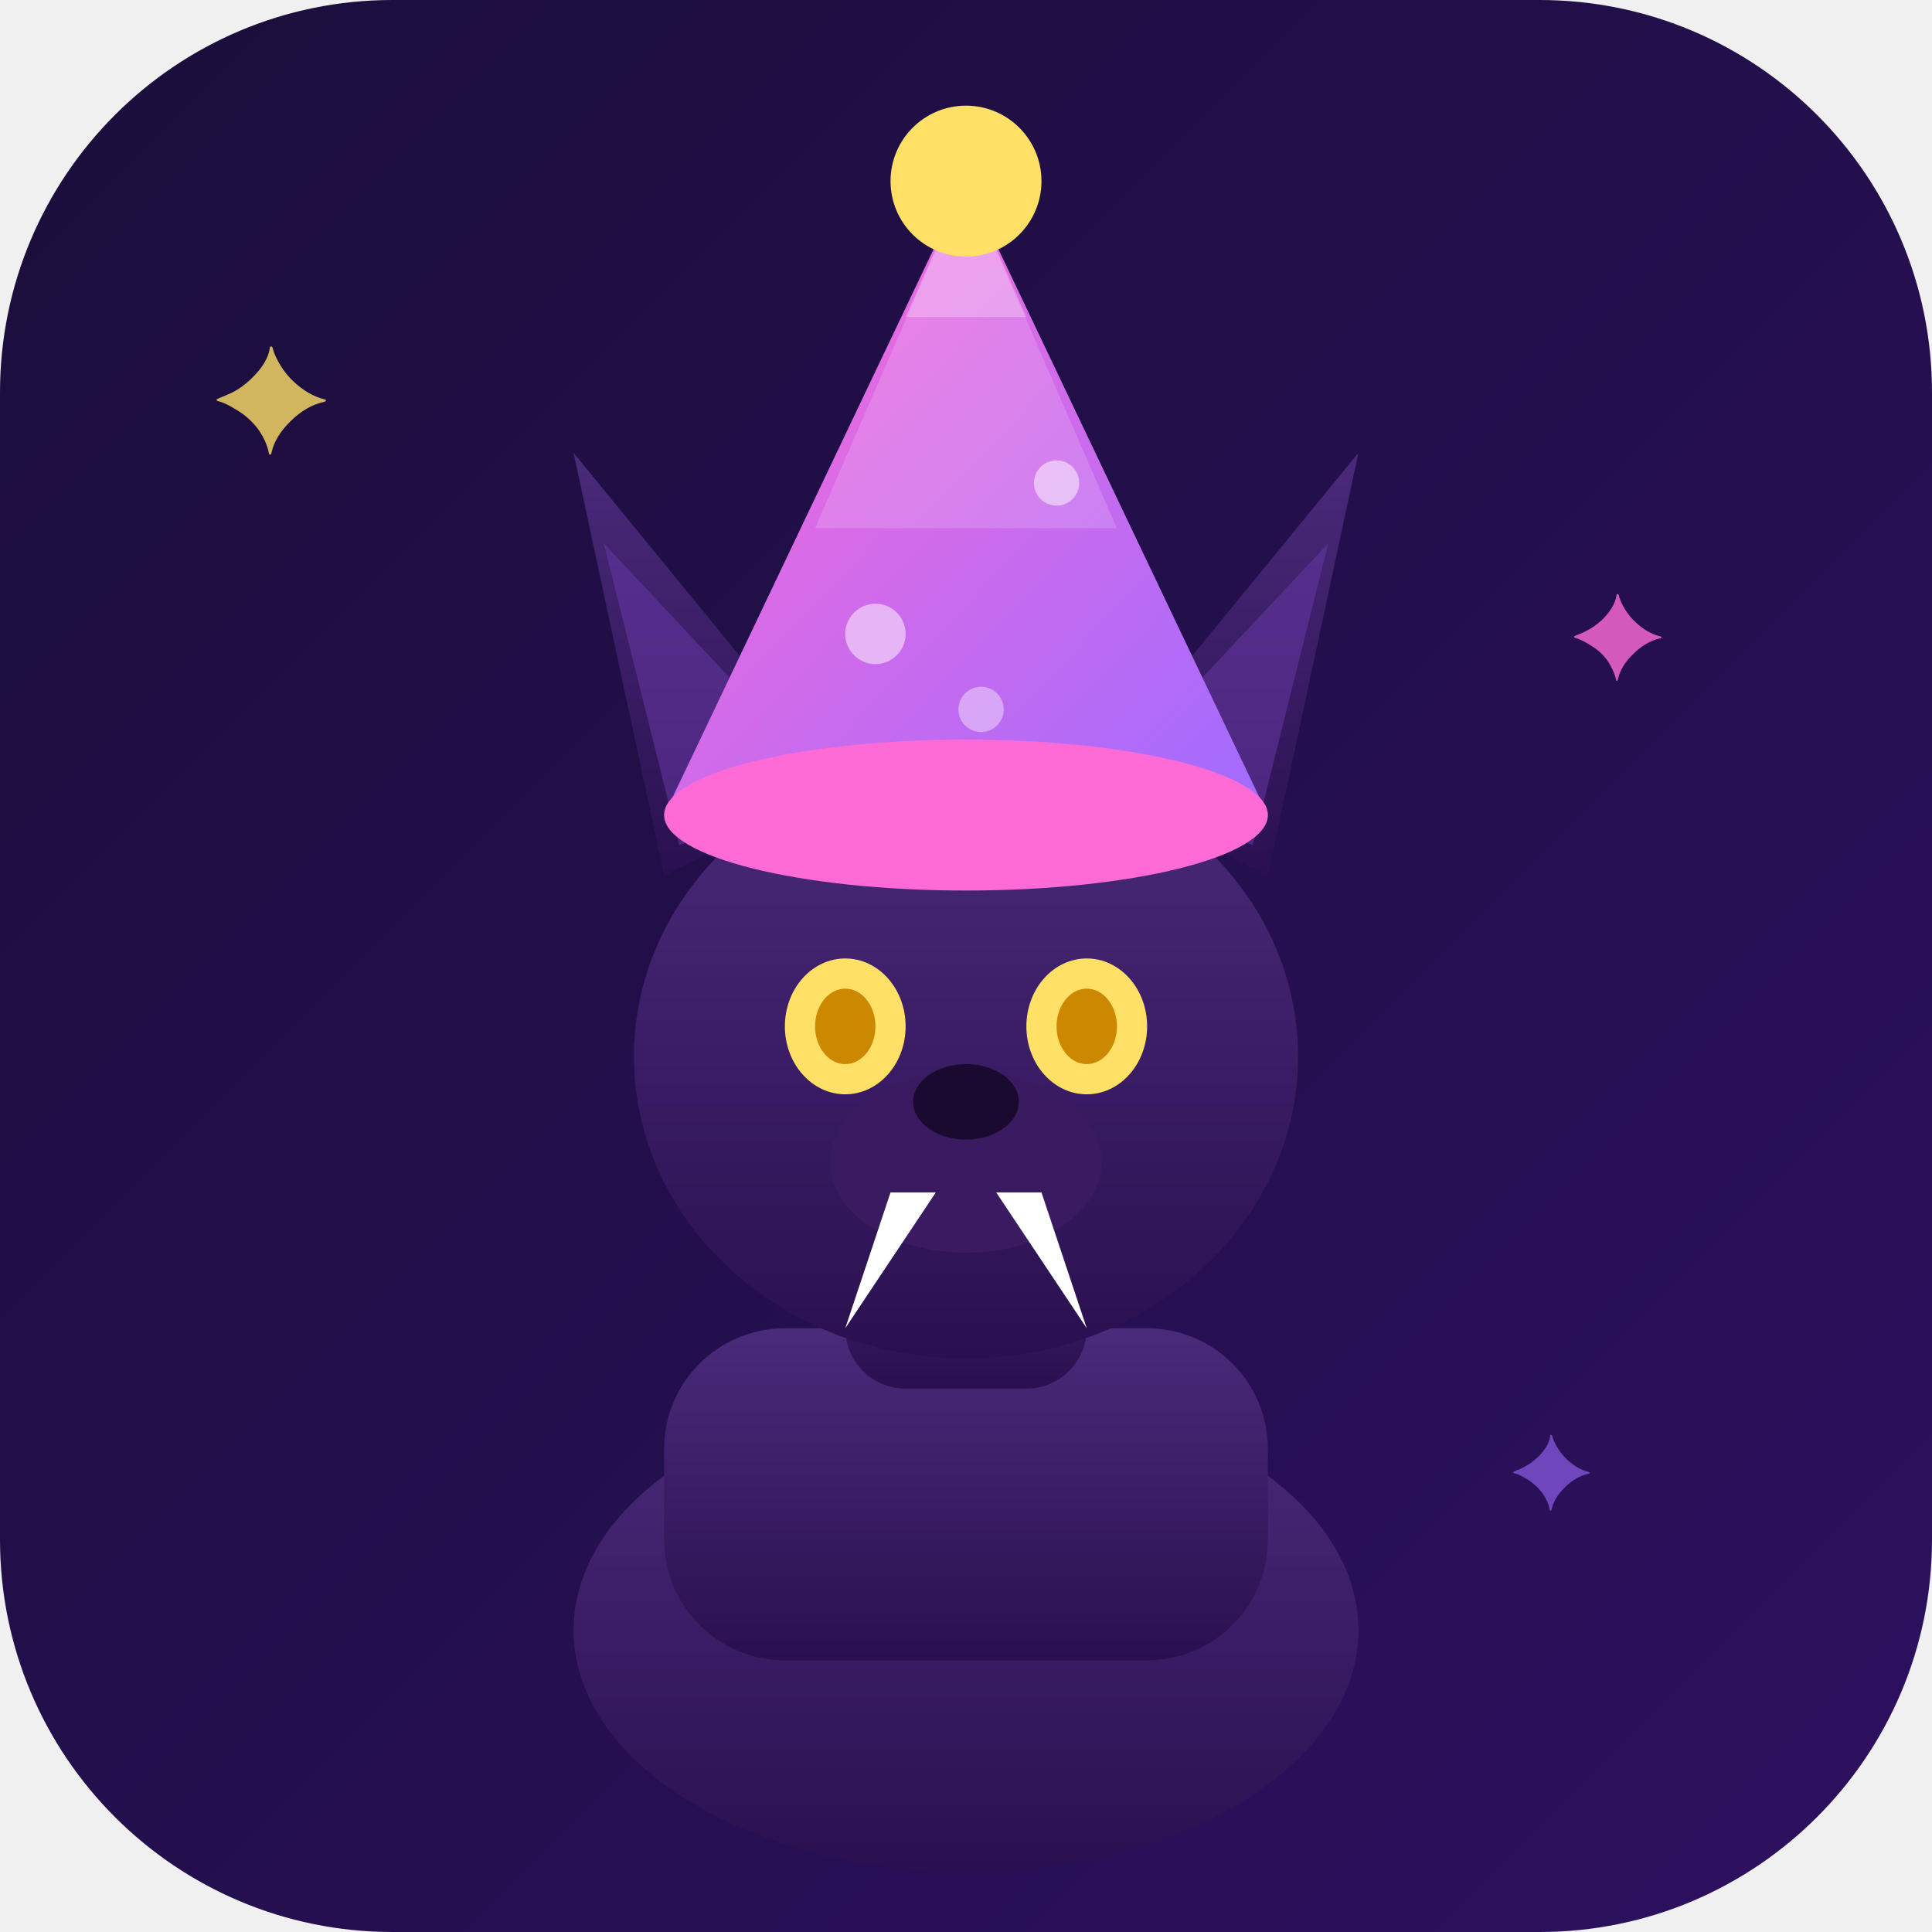
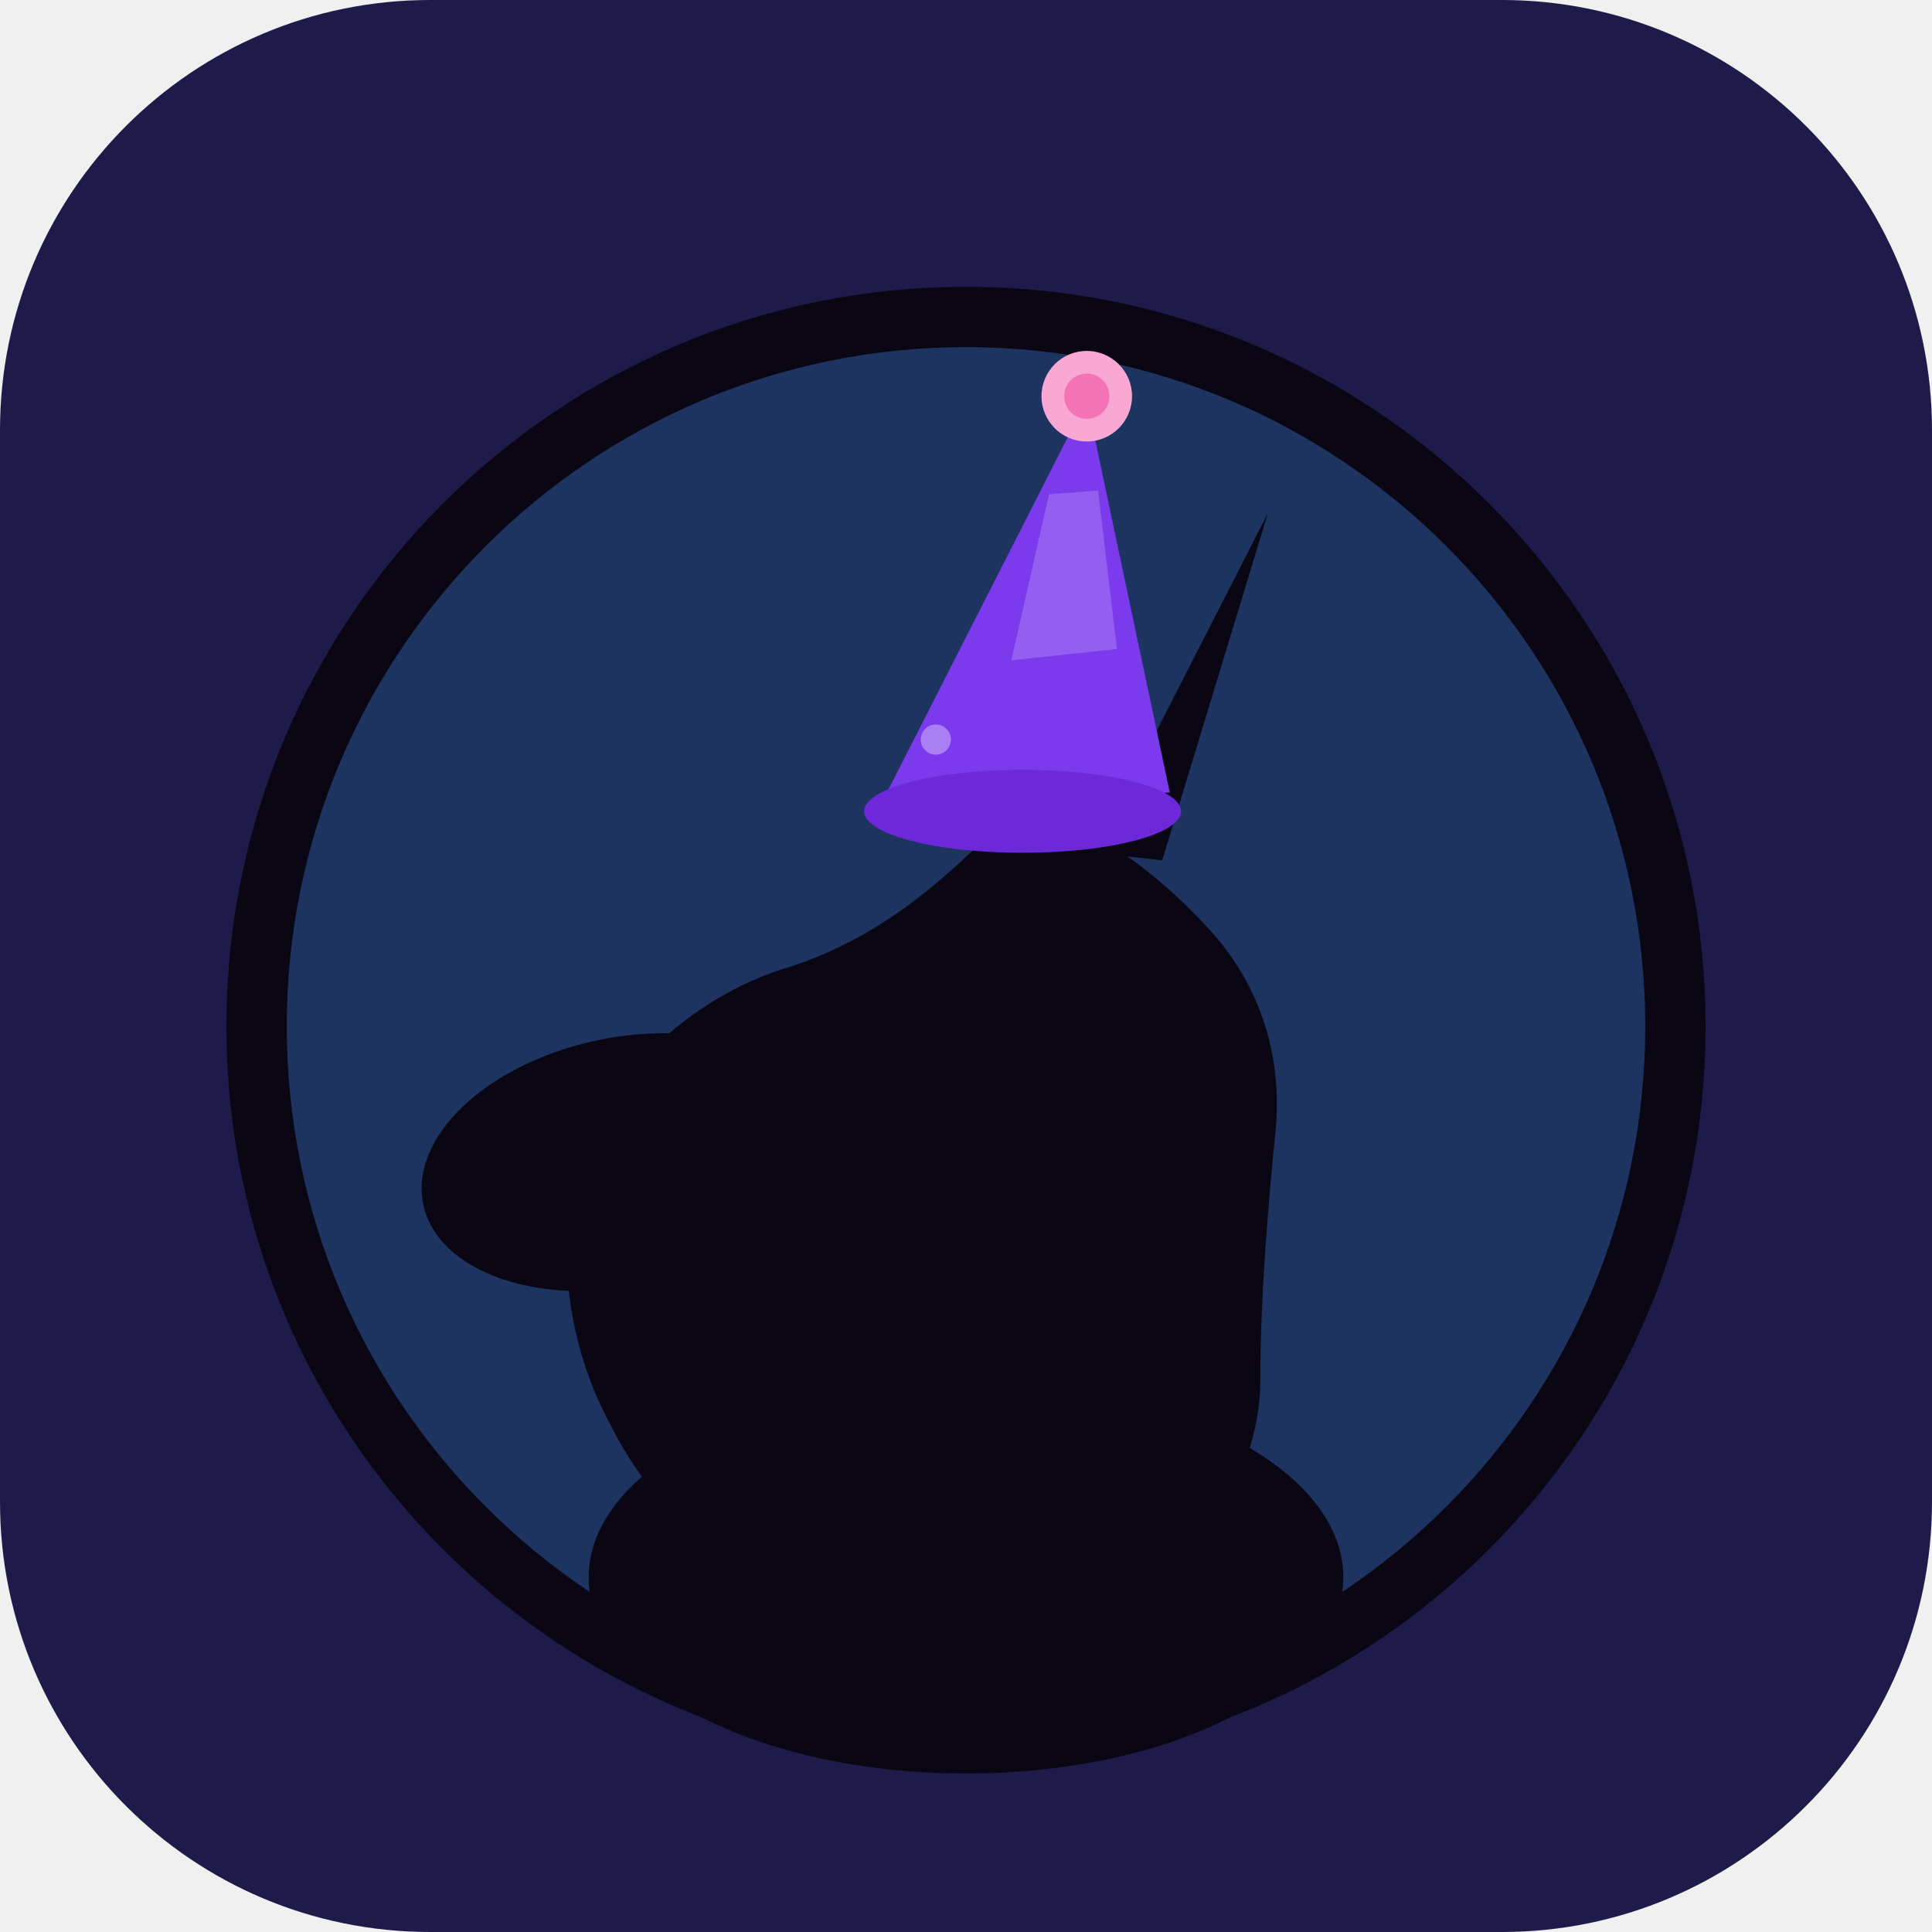
- <svg xmlns="http://www.w3.org/2000/svg" viewBox="0 0 128 128">
-   <defs>
-     <linearGradient id="bg" x1="0" y1="0" x2="1" y2="1">
-       <stop offset="0" stop-color="#1a0e3a" />
-       <stop offset="1" stop-color="#2d1060" />
-     </linearGradient>
-     <linearGradient id="hat" x1="0" y1="0" x2="1" y2="1">
-       <stop offset="0" stop-color="#ff6bd6" />
-       <stop offset="1" stop-color="#a06bff" />
-     </linearGradient>
-     <linearGradient id="wolf" x1="0" y1="0" x2="0" y2="1">
-       <stop offset="0" stop-color="#4a2a7a" />
-       <stop offset="1" stop-color="#2a1050" />
-     </linearGradient>
-   </defs>
-   <rect width="128" height="128" rx="26" fill="url(#bg)" />
-   <ellipse cx="64" cy="108" rx="26" ry="16" fill="url(#wolf)" />
-   <rect x="44" y="88" width="40" height="22" rx="8" fill="url(#wolf)" />
-   <rect x="56" y="76" width="16" height="16" rx="4" fill="url(#wolf)" />
-   <ellipse cx="64" cy="70" rx="22" ry="20" fill="url(#wolf)" />
-   <polygon points="44,58 38,30 56,52" fill="url(#wolf)" />
-   <polygon points="84,58 90,30 72,52" fill="url(#wolf)" />
-   <polygon points="45,56 40,36 55,52" fill="#6a3aaa" opacity="0.5" />
-   <polygon points="83,56 88,36 73,52" fill="#6a3aaa" opacity="0.5" />
-   <ellipse cx="56" cy="68" rx="4" ry="4.5" fill="#ffe066" />
-   <ellipse cx="72" cy="68" rx="4" ry="4.5" fill="#ffe066" />
-   <ellipse cx="56" cy="68" rx="2" ry="2.5" fill="#cc8800" />
-   <ellipse cx="72" cy="68" rx="2" ry="2.5" fill="#cc8800" />
-   <ellipse cx="64" cy="77" rx="9" ry="6" fill="#3a1a60" />
-   <ellipse cx="64" cy="73" rx="3.5" ry="2.5" fill="#1a0a30" />
-   <polygon points="59,79 56,88 62,79" fill="white" />
-   <polygon points="69,79 66,79 72,88" fill="white" />
-   <polygon points="64,12 44,54 84,54" fill="url(#hat)" />
-   <polygon points="64,12 60,21 68,21" fill="rgba(255,255,255,0.25)" />
-   <polygon points="64,12 54,35 74,35" fill="rgba(255,255,255,0.15)" />
-   <ellipse cx="64" cy="54" rx="20" ry="5" fill="#ff6bd6" />
-   <circle cx="64" cy="12" r="5" fill="#ffe066" />
-   <circle cx="58" cy="42" r="2" fill="rgba(255,255,255,0.5)" />
-   <circle cx="70" cy="32" r="1.5" fill="rgba(255,255,255,0.5)" />
-   <circle cx="65" cy="47" r="1.5" fill="rgba(255,255,255,0.4)" />
-   <text x="14" y="30" font-size="10" fill="#ffe066" opacity="0.8">✦</text>
-   <text x="104" y="45" font-size="8" fill="#ff6bd6" opacity="0.8">✦</text>
-   <text x="100" y="100" font-size="7" fill="#a06bff" opacity="0.6">✦</text>
+ <svg xmlns="http://www.w3.org/2000/svg" viewBox="0 0 512 512">
+   <rect width="512" height="512" rx="114" fill="#1e1b4b" />
+   <circle cx="256" cy="272" r="188" fill="#1d3461" />
+   <circle cx="256" cy="272" r="188" fill="none" stroke="#0a0614" stroke-width="16" />
+   <ellipse cx="256" cy="418" rx="100" ry="52" fill="#0a0614" />
+   <path d="     M 152,312     C 158,288 182,264 210,256     C 228,250 242,240 255,228     C 261,222 268,218 275,216     C 288,218 306,230 322,248     C 334,262 340,280 338,300     C 336,320 334,344 334,366     C 334,392 314,422 290,430     C 272,436 240,436 218,428     C 196,420 174,402 162,378     C 150,356 148,332 152,312 Z   " fill="#0a0614" />
+   <ellipse cx="165" cy="308" rx="54" ry="33" fill="#0a0614" transform="rotate(-12 165 308)" />
+   <polygon points="290,226 336,136 308,228" fill="#0a0614" />
+   <polygon points="232,216 310,210 288,106" fill="#7c3aed" />
+   <polygon points="268,175 296,172 291,130 278,131" fill="rgba(255,255,255,0.18)" />
+   <circle cx="248" cy="196" r="4" fill="rgba(255,255,255,0.35)" />
+   <circle cx="282" cy="210" r="3" fill="rgba(255,255,255,0.25)" />
+   <circle cx="260" cy="215" r="2.5" fill="rgba(255,255,255,0.2)" />
+   <ellipse cx="271" cy="215" rx="42" ry="11" fill="#6d28d9" />
+   <circle cx="288" cy="105" r="12" fill="#f9a8d4" />
+   <circle cx="288" cy="105" r="6" fill="#f472b6" />
</svg>
